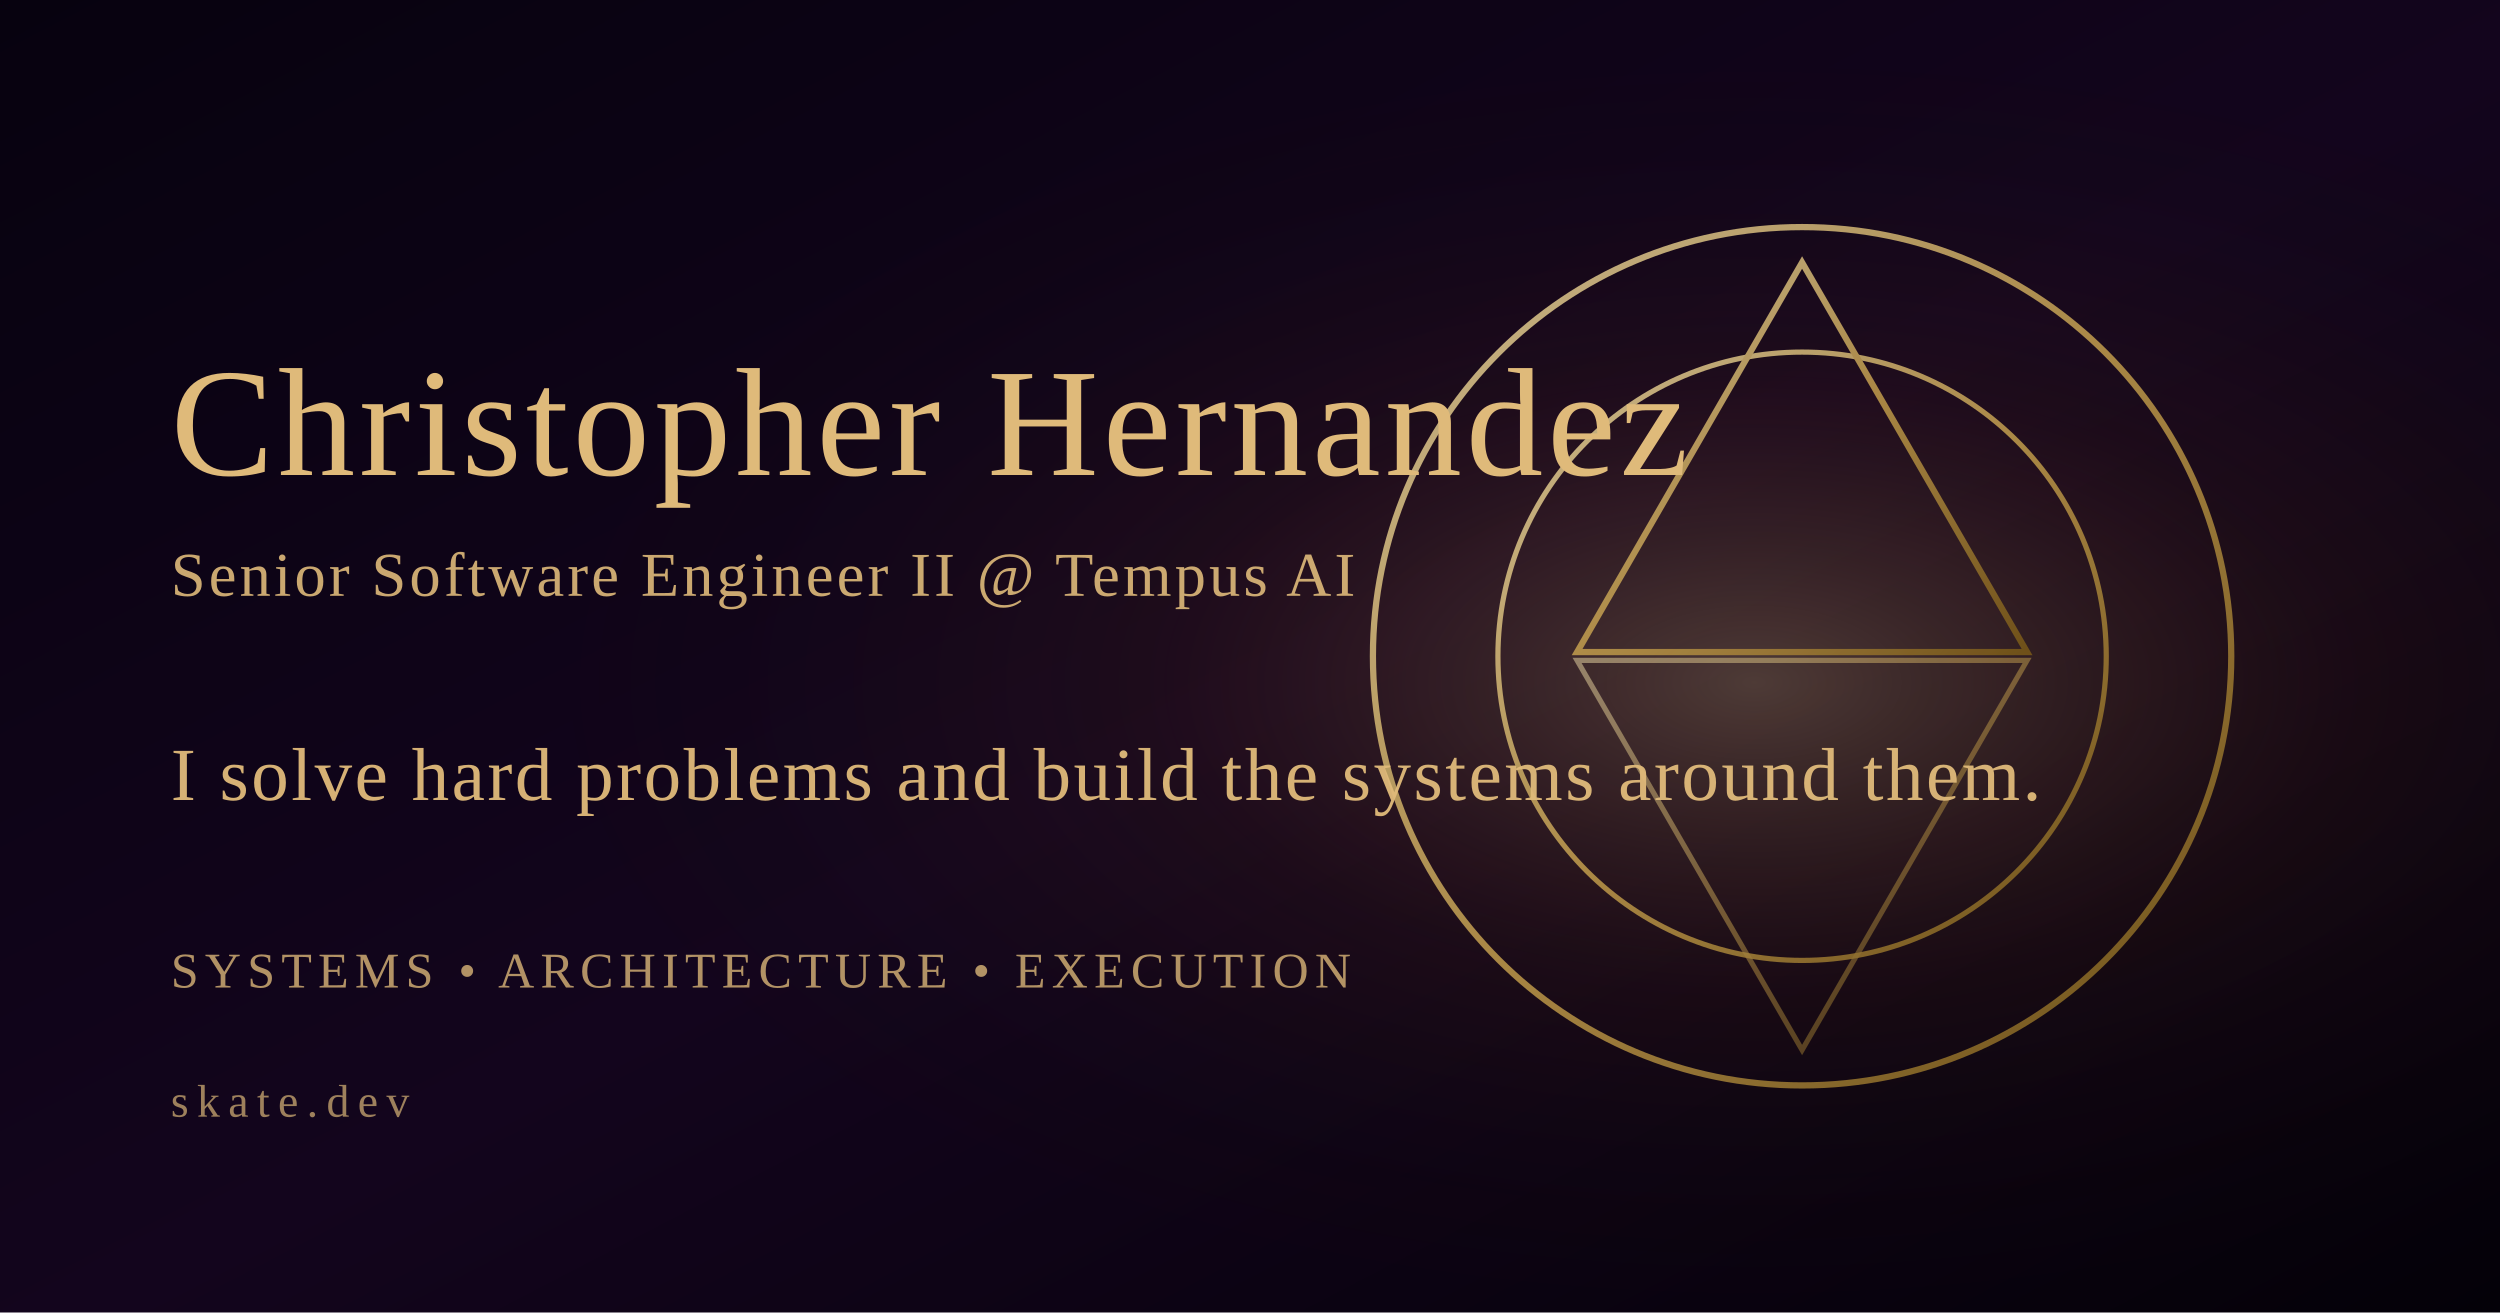
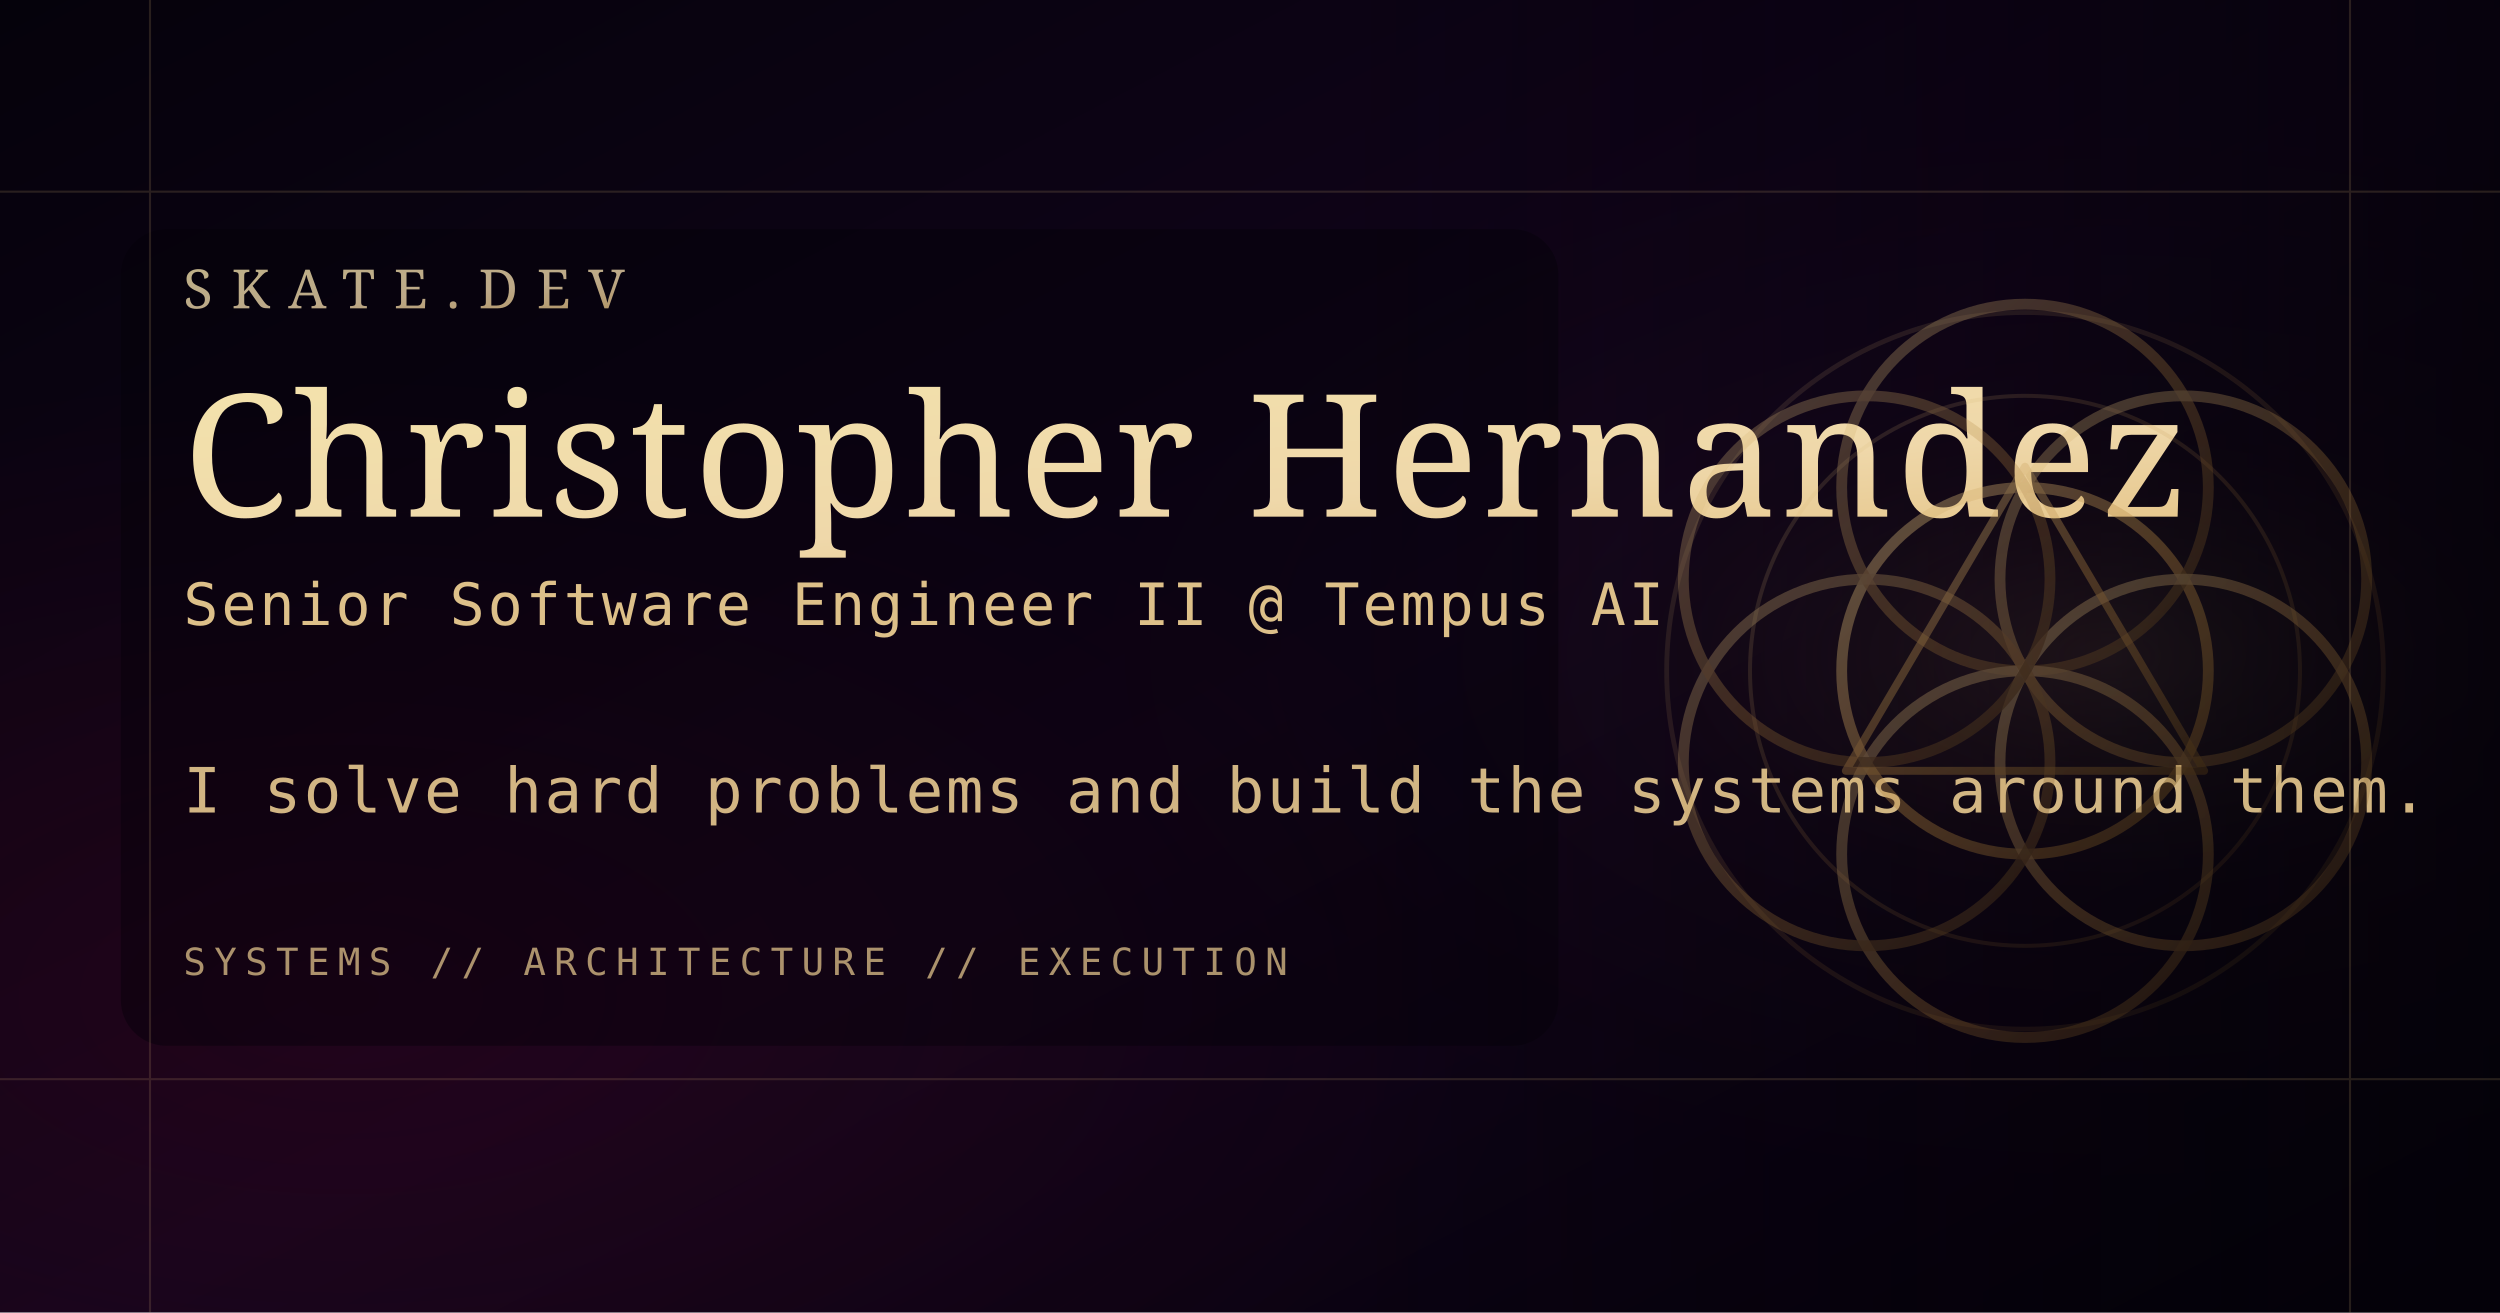
<svg xmlns="http://www.w3.org/2000/svg" width="1200" height="630" viewBox="0 0 1200 630" role="img" aria-label="Christopher Hernandez social preview">
  <defs>
    <linearGradient id="bg" x1="0%" y1="0%" x2="100%" y2="100%">
-       <stop offset="0%" stop-color="#07020f" />
-       <stop offset="52%" stop-color="#13051d" />
-       <stop offset="100%" stop-color="#040108" />
+       <stop offset="0%" stop-color="#05020b" />
+       <stop offset="52%" stop-color="#12041c" />
+       <stop offset="100%" stop-color="#030108" />
    </linearGradient>
-     <radialGradient id="halo" cx="70%" cy="52%" r="52%">
-       <stop offset="0%" stop-color="#dfba7a" stop-opacity="0.3" />
-       <stop offset="45%" stop-color="#8b4a1a" stop-opacity="0.1" />
+     <radialGradient id="halo" cx="84%" cy="50%" r="48%">
+       <stop offset="0%" stop-color="#dfba7a" stop-opacity="0.18" />
+       <stop offset="36%" stop-color="#6e4e22" stop-opacity="0.06" />
      <stop offset="100%" stop-color="#000000" stop-opacity="0" />
    </radialGradient>
+     <radialGradient id="leftMist" cx="14%" cy="76%" r="48%">
+       <stop offset="0%" stop-color="#6e081c" stop-opacity="0.18" />
+       <stop offset="100%" stop-color="#6e081c" stop-opacity="0" />
+     </radialGradient>
    <linearGradient id="gold" x1="0%" y1="0%" x2="100%" y2="100%">
-       <stop offset="0%" stop-color="#f2e1ab" />
-       <stop offset="50%" stop-color="#c8a24e" />
-       <stop offset="100%" stop-color="#7c5b17" />
+       <stop offset="0%" stop-color="#e8cb8d" />
+       <stop offset="52%" stop-color="#b2833f" />
+       <stop offset="100%" stop-color="#5b3f16" />
+     </linearGradient>
+     <linearGradient id="nameGold" x1="0%" y1="0%" x2="100%" y2="100%">
+       <stop offset="0%" stop-color="#f3e2ac" />
+       <stop offset="60%" stop-color="#efd8aa" />
+       <stop offset="100%" stop-color="#e3c183" />
+     </linearGradient>
+     <linearGradient id="veil" x1="0%" y1="0%" x2="100%" y2="0%">
+       <stop offset="0%" stop-color="rgba(4,1,9,0)" />
+       <stop offset="60%" stop-color="rgba(4,1,9,0.45)" />
+       <stop offset="100%" stop-color="rgba(4,1,9,0.8)" />
    </linearGradient>
  </defs>
  <rect width="1200" height="630" fill="url(#bg)" />
  <rect width="1200" height="630" fill="url(#halo)" />
-   <g opacity="0.82" fill="none" stroke="url(#gold)">
-     <circle cx="865" cy="315" r="206" stroke-width="3" />
-     <circle cx="865" cy="315" r="146" stroke-width="2.5" />
-     <polygon points="865,126 973,313 757,313" stroke-width="3" />
-     <polygon points="865,504 973,317 757,317" stroke-width="2.5" opacity="0.6" />
+   <rect width="1200" height="630" fill="url(#leftMist)" />
+   <rect x="58" y="110" width="690" height="392" rx="22" fill="rgba(4, 1, 9, 0.42)" />
+   <rect x="640" y="0" width="560" height="630" fill="url(#veil)" />
+   <g opacity="0.16" stroke="#dfba7a" stroke-width="1" fill="none">
+     <path d="M0 92H1200" />
+     <path d="M0 518H1200" />
+     <path d="M72 0V630" />
+     <path d="M1128 0V630" />
  </g>
-   <g fill="#dfba7a">
-     <text x="82" y="228" font-size="74" letter-spacing="2">Christopher Hernandez</text>
-     <text x="82" y="286" font-size="30" letter-spacing="1.5" opacity="0.9">Senior Software Engineer II @ Tempus AI</text>
-     <text x="82" y="384" font-size="36" letter-spacing="1.2" opacity="0.95">I solve hard problems and build the systems around them.</text>
-     <text x="82" y="474" font-size="24" letter-spacing="3" opacity="0.78">SYSTEMS  •  ARCHITECTURE  •  EXECUTION</text>
-     <text x="82" y="536" font-size="22" letter-spacing="4" opacity="0.68">skate.dev</text>
+   <g fill="url(#nameGold)" font-family="Cinzel, Georgia, serif">
+     <text x="88" y="148" font-size="26" letter-spacing="9" opacity="0.78">SKATE.DEV</text>
+     <text x="88" y="248" font-size="82" letter-spacing="2">Christopher Hernandez</text>
+   </g>
+   <g fill="#e7c98f" font-family="IBM Plex Mono, monospace">
+     <text x="88" y="300" font-size="28" letter-spacing="1.4" opacity="0.95">Senior Software Engineer II @ Tempus AI</text>
+     <text x="88" y="390" font-size="30" letter-spacing="1.2" opacity="0.9">I solve hard problems and build the systems around them.</text>
+     <text x="88" y="468" font-size="18" letter-spacing="4" opacity="0.72">SYSTEMS // ARCHITECTURE // EXECUTION</text>
+   </g>
+   <g transform="translate(972 322)" fill="none" stroke="url(#gold)" stroke-linecap="round" stroke-linejoin="round" opacity="0.62">
+     <circle r="172" stroke-width="2.3" opacity="0.2" />
+     <circle r="132" stroke-width="1.9" opacity="0.24" />
+     <g stroke-width="5.2" opacity="0.6">
+       <circle cx="0" cy="0" r="88" />
+       <circle cx="0" cy="-88" r="88" opacity="0.75" />
+       <circle cx="76" cy="-44" r="88" opacity="0.75" />
+       <circle cx="76" cy="44" r="88" opacity="0.75" />
+       <circle cx="0" cy="88" r="88" opacity="0.75" />
+       <circle cx="-76" cy="44" r="88" opacity="0.75" />
+       <circle cx="-76" cy="-44" r="88" opacity="0.75" />
+     </g>
+     <path d="M0 -98 L86 48 L-86 48 Z" stroke-width="3.8" opacity="0.56" />
  </g>
</svg>
